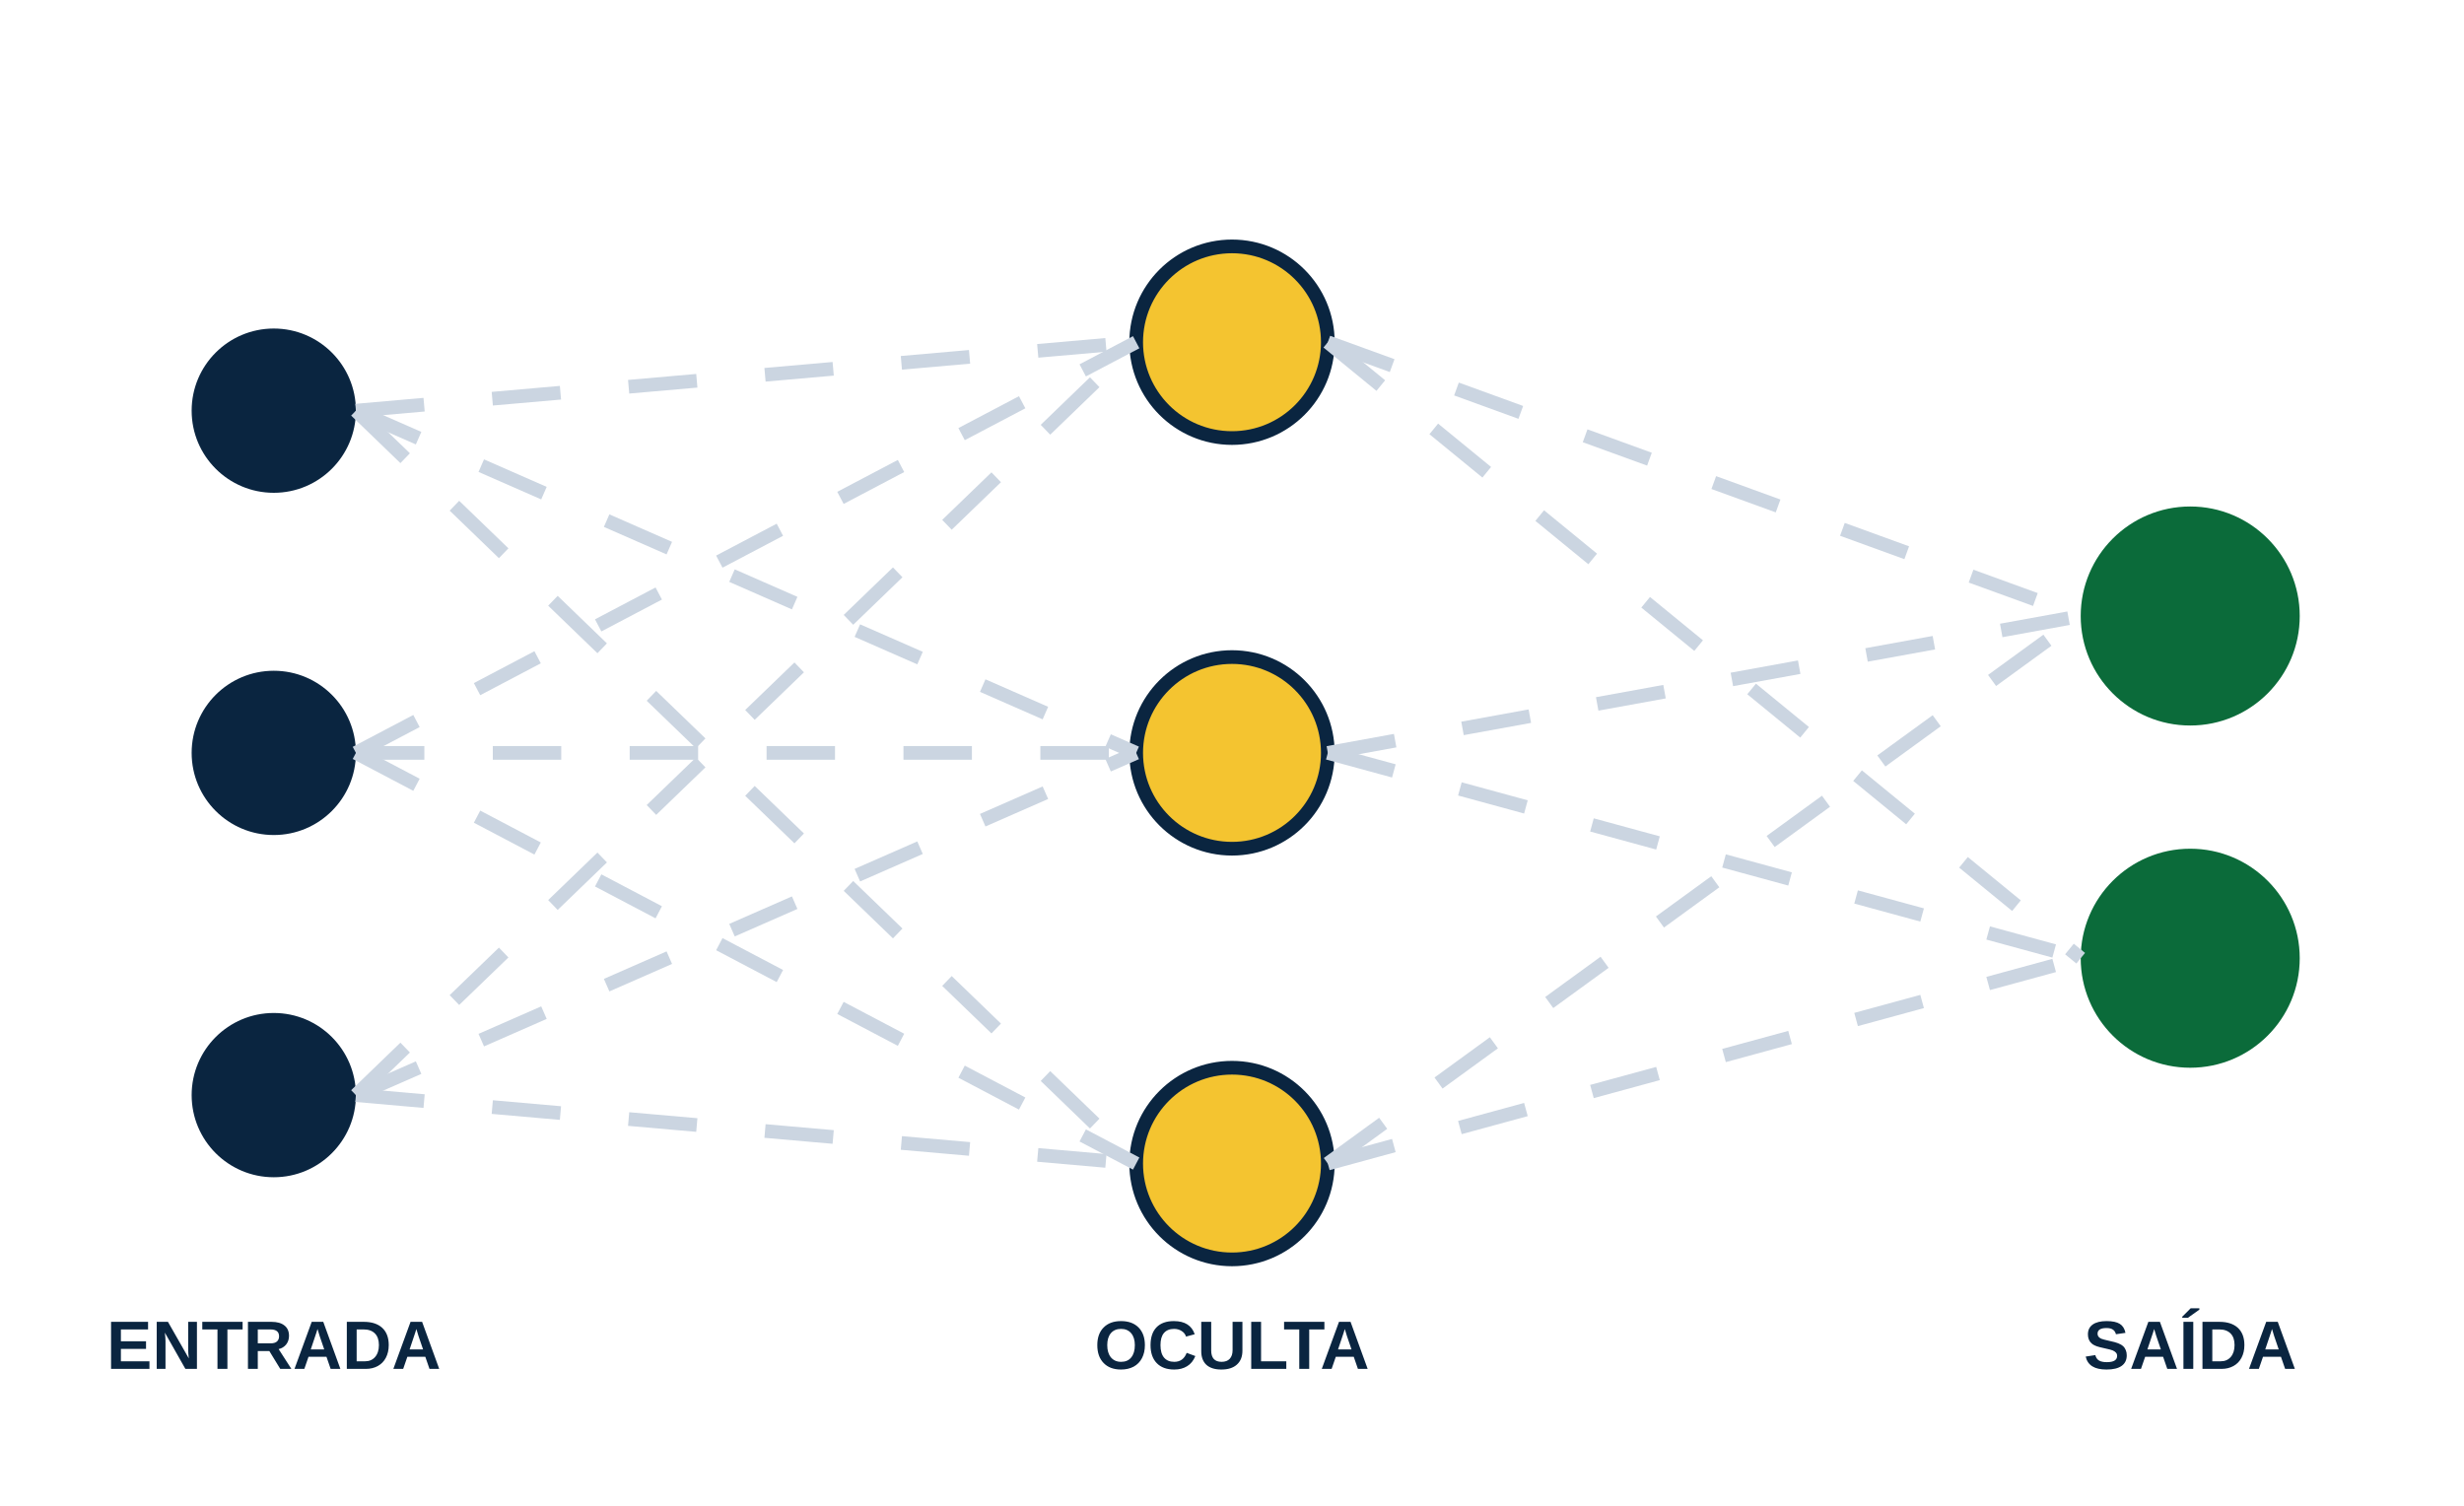
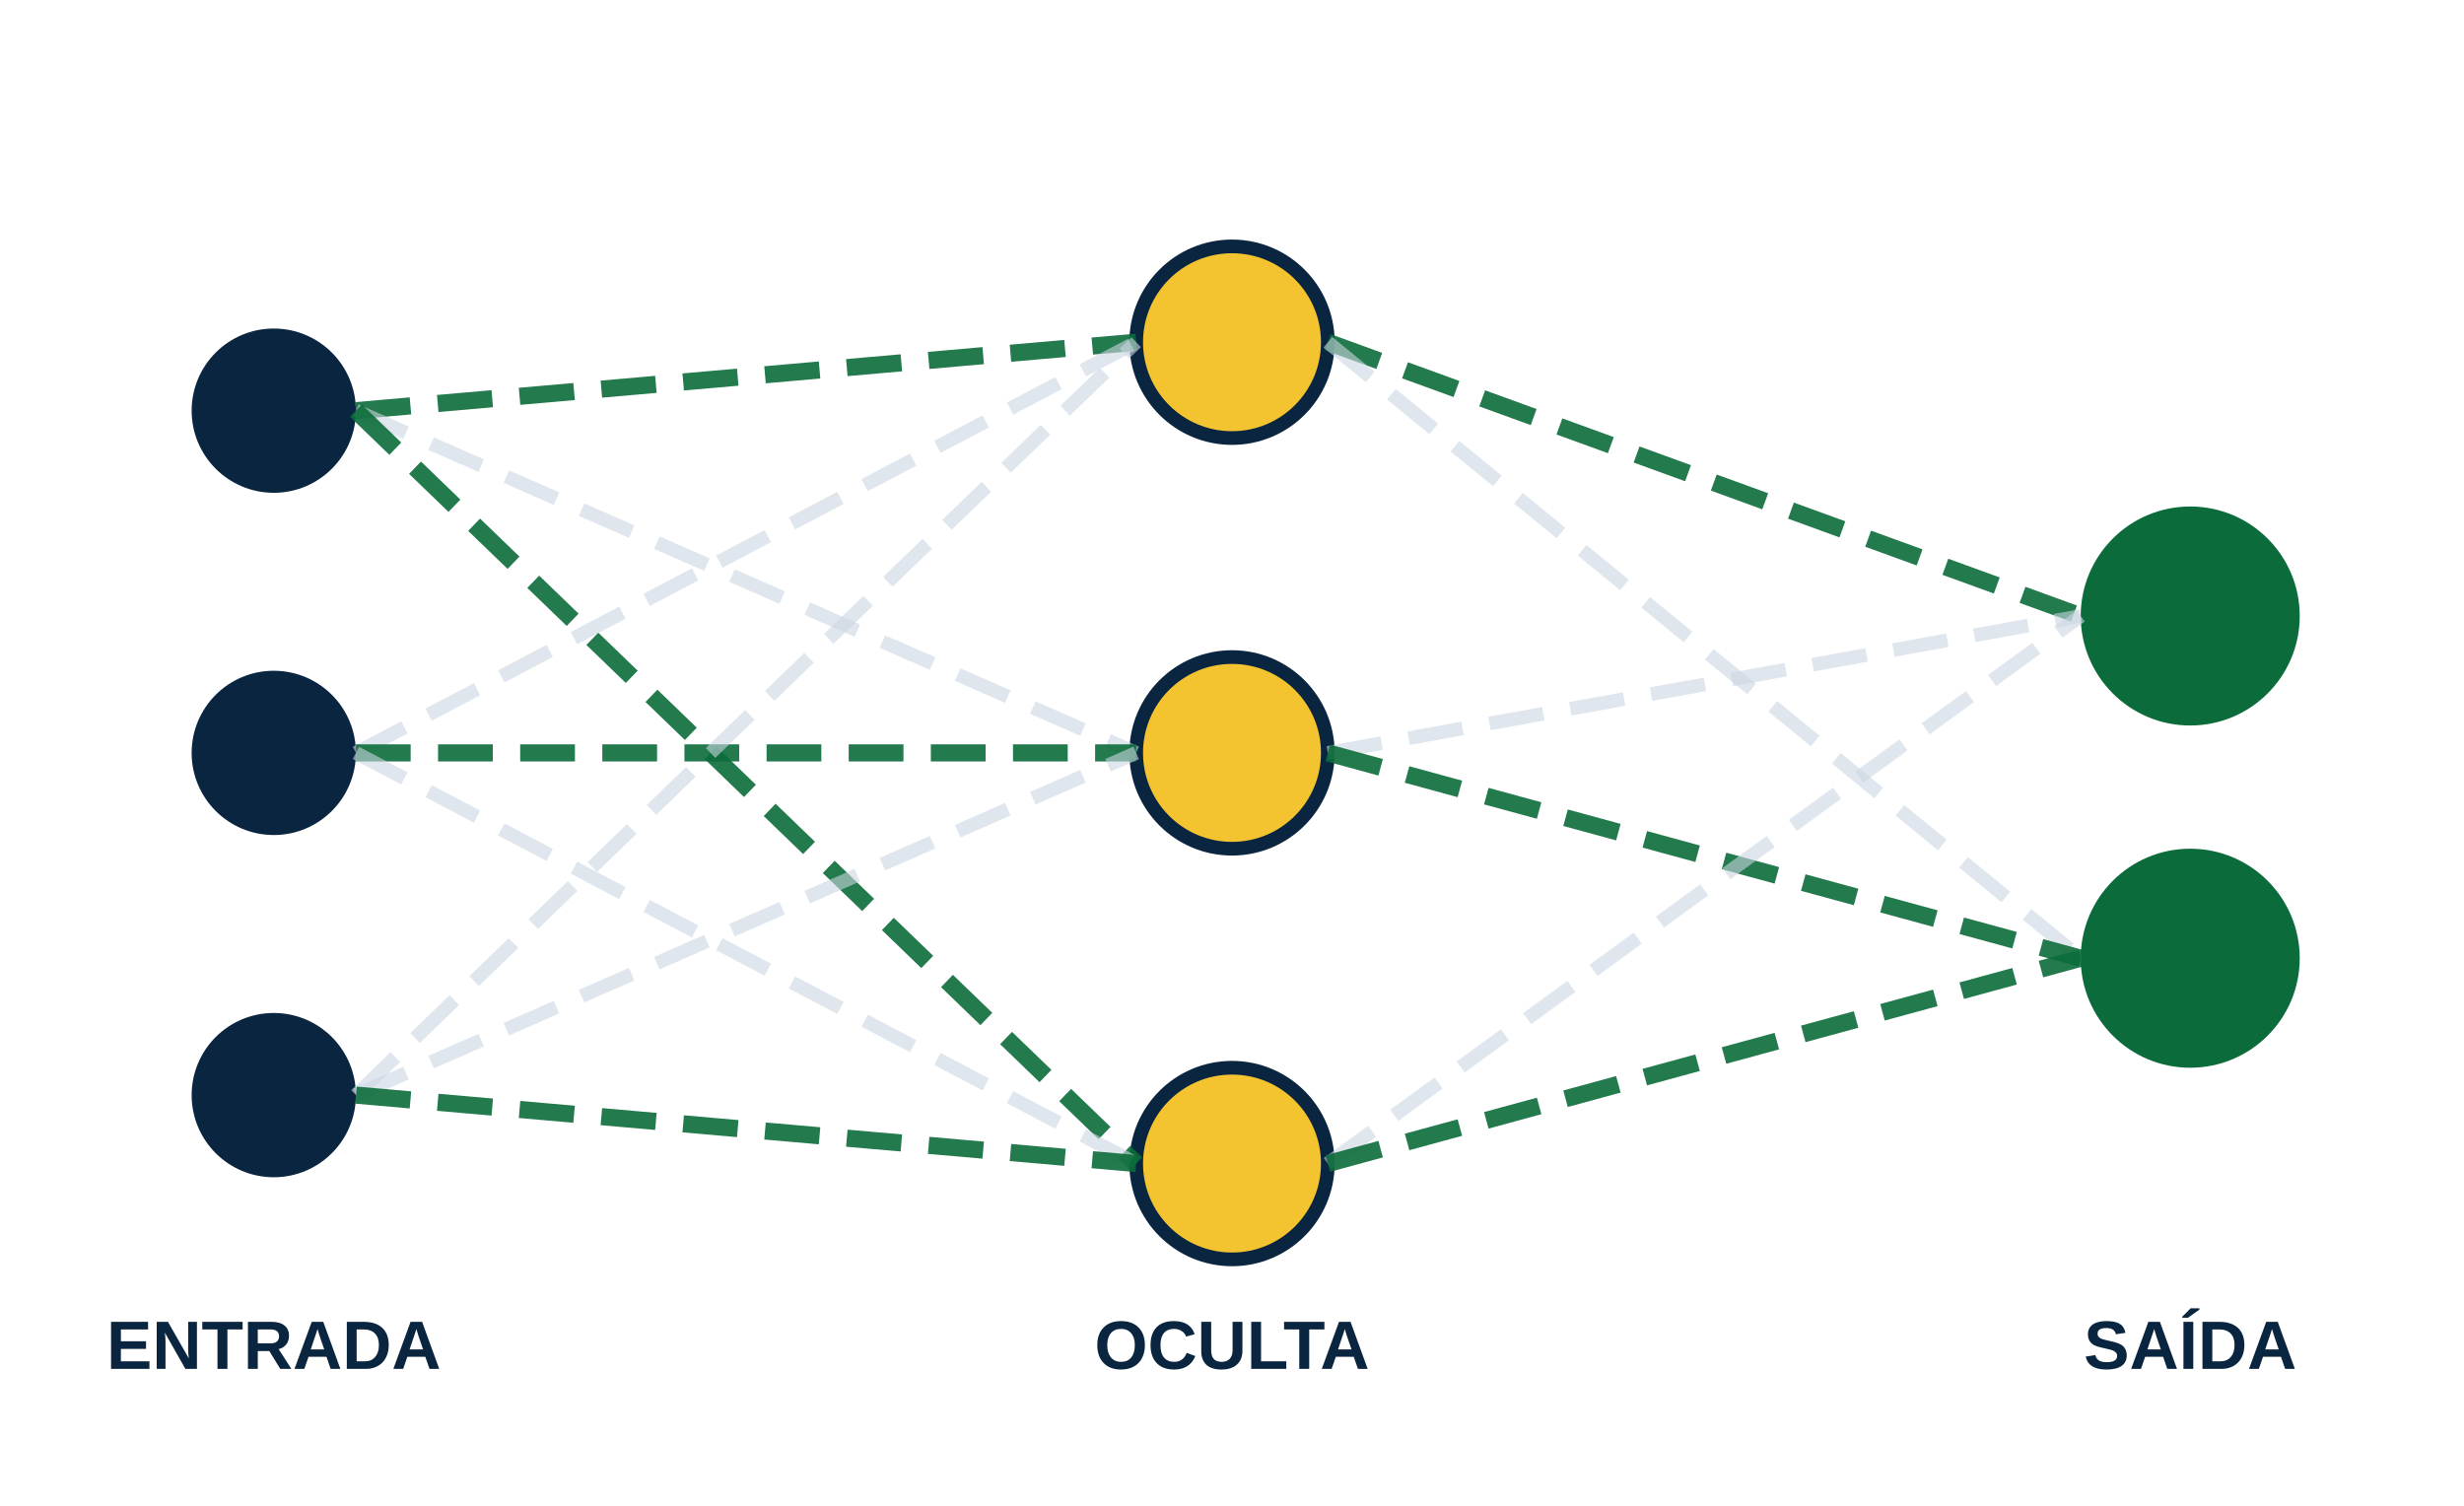
<svg xmlns="http://www.w3.org/2000/svg" viewBox="0 0 360 220" role="img" aria-label="Rede Neural - Entrada, Oculta e Saída" preserveAspectRatio="xMidYMid meet" width="100%" height="auto">
  <style>
-     .line { stroke: #CBD5E1; stroke-width: 2; stroke-dasharray: 10; animation: flow 2.5s linear infinite; }
-     @keyframes flow { to { stroke-dashoffset: 40; } }
-     .n1 { fill: #0A2540; }
-     .n2 { fill: #F4C430; stroke: #0A2540; stroke-width: 2; }
-     .n3 { fill: #0B6B3A; }
-     .pulse { animation: pulse 2s infinite; }
-     @keyframes pulse { 0%{transform:scale(1)}50%{transform:scale(1.05)}100%{transform:scale(1)} }
+     .line { stroke: #CBD5E1; stroke-width: 2; stroke-dasharray: 8 4; animation: flow 2s linear infinite; opacity: 0.6; }
+     @keyframes flow { 
+       0% { stroke-dashoffset: 0; opacity: 0.4; }
+       50% { opacity: 0.8; }
+       100% { stroke-dashoffset: 40; opacity: 0.4; }
+     }
+     .line.active { stroke: #0B6B3A; stroke-width: 2.5; opacity: 0.9; animation: flowActive 1.5s linear infinite; }
+     @keyframes flowActive {
+       0% { stroke-dashoffset: 0; opacity: 0.7; }
+       50% { opacity: 1; }
+       100% { stroke-dashoffset: 40; opacity: 0.7; }
+     }
+     .n1 { fill: #0A2540; transition: all 0.3s ease; }
+     .n1:hover { fill: #0B6B3A; transform: scale(1.1); }
+     .n2 { fill: #F4C430; stroke: #0A2540; stroke-width: 2; transition: all 0.3s ease; }
+     .n2:hover { fill: #F4C430; filter: brightness(1.2); transform: scale(1.15); }
+     .n3 { fill: #0B6B3A; transition: all 0.3s ease; }
+     .n3:hover { fill: #0A2540; transform: scale(1.1); }
+     .pulse { animation: pulse 2s infinite ease-in-out; }
+     @keyframes pulse { 
+       0%, 100% { transform: scale(1); filter: drop-shadow(0 0 3px rgba(244,196,48,0.5)); }
+       50% { transform: scale(1.1); filter: drop-shadow(0 0 8px rgba(244,196,48,0.8)); }
+     }
+     .glow { animation: glow 2.5s ease-in-out infinite; }
+     @keyframes glow {
+       0%, 100% { filter: drop-shadow(0 0 2px rgba(11,107,58,0.3)); }
+       50% { filter: drop-shadow(0 0 6px rgba(11,107,58,0.6)); }
+     }
    text { font: 700 10px Montserrat, Arial, sans-serif; fill: #0A2540; }
  </style>
  <circle cx="40" cy="60" r="12" class="n1" />
  <circle cx="40" cy="110" r="12" class="n1" />
  <circle cx="40" cy="160" r="12" class="n1" />
  <text x="40" y="200" text-anchor="middle">ENTRADA</text>
  <circle cx="180" cy="50" r="14" class="n2 pulse" />
  <circle cx="180" cy="110" r="14" class="n2" />
  <circle cx="180" cy="170" r="14" class="n2 pulse" />
  <text x="180" y="200" text-anchor="middle">OCULTA</text>
-   <circle cx="320" cy="90" r="16" class="n3" />
+   <circle cx="320" cy="90" r="16" class="n3 glow" />
  <circle cx="320" cy="140" r="16" class="n3" />
  <text x="320" y="200" text-anchor="middle">SAÍDA</text>
-   <line x1="52" y1="60" x2="166" y2="50" class="line" />
+   <line x1="52" y1="60" x2="166" y2="50" class="line active" />
  <line x1="52" y1="60" x2="166" y2="110" class="line" />
-   <line x1="52" y1="60" x2="166" y2="170" class="line" />
+   <line x1="52" y1="60" x2="166" y2="170" class="line active" />
  <line x1="52" y1="110" x2="166" y2="50" class="line" />
-   <line x1="52" y1="110" x2="166" y2="110" class="line" />
+   <line x1="52" y1="110" x2="166" y2="110" class="line active" />
  <line x1="52" y1="110" x2="166" y2="170" class="line" />
  <line x1="52" y1="160" x2="166" y2="50" class="line" />
  <line x1="52" y1="160" x2="166" y2="110" class="line" />
-   <line x1="52" y1="160" x2="166" y2="170" class="line" />
-   <line x1="194" y1="50" x2="304" y2="90" class="line" />
+   <line x1="52" y1="160" x2="166" y2="170" class="line active" />
+   <line x1="194" y1="50" x2="304" y2="90" class="line active" />
  <line x1="194" y1="50" x2="304" y2="140" class="line" />
  <line x1="194" y1="110" x2="304" y2="90" class="line" />
-   <line x1="194" y1="110" x2="304" y2="140" class="line" />
+   <line x1="194" y1="110" x2="304" y2="140" class="line active" />
  <line x1="194" y1="170" x2="304" y2="90" class="line" />
-   <line x1="194" y1="170" x2="304" y2="140" class="line" />
+   <line x1="194" y1="170" x2="304" y2="140" class="line active" />
</svg>
